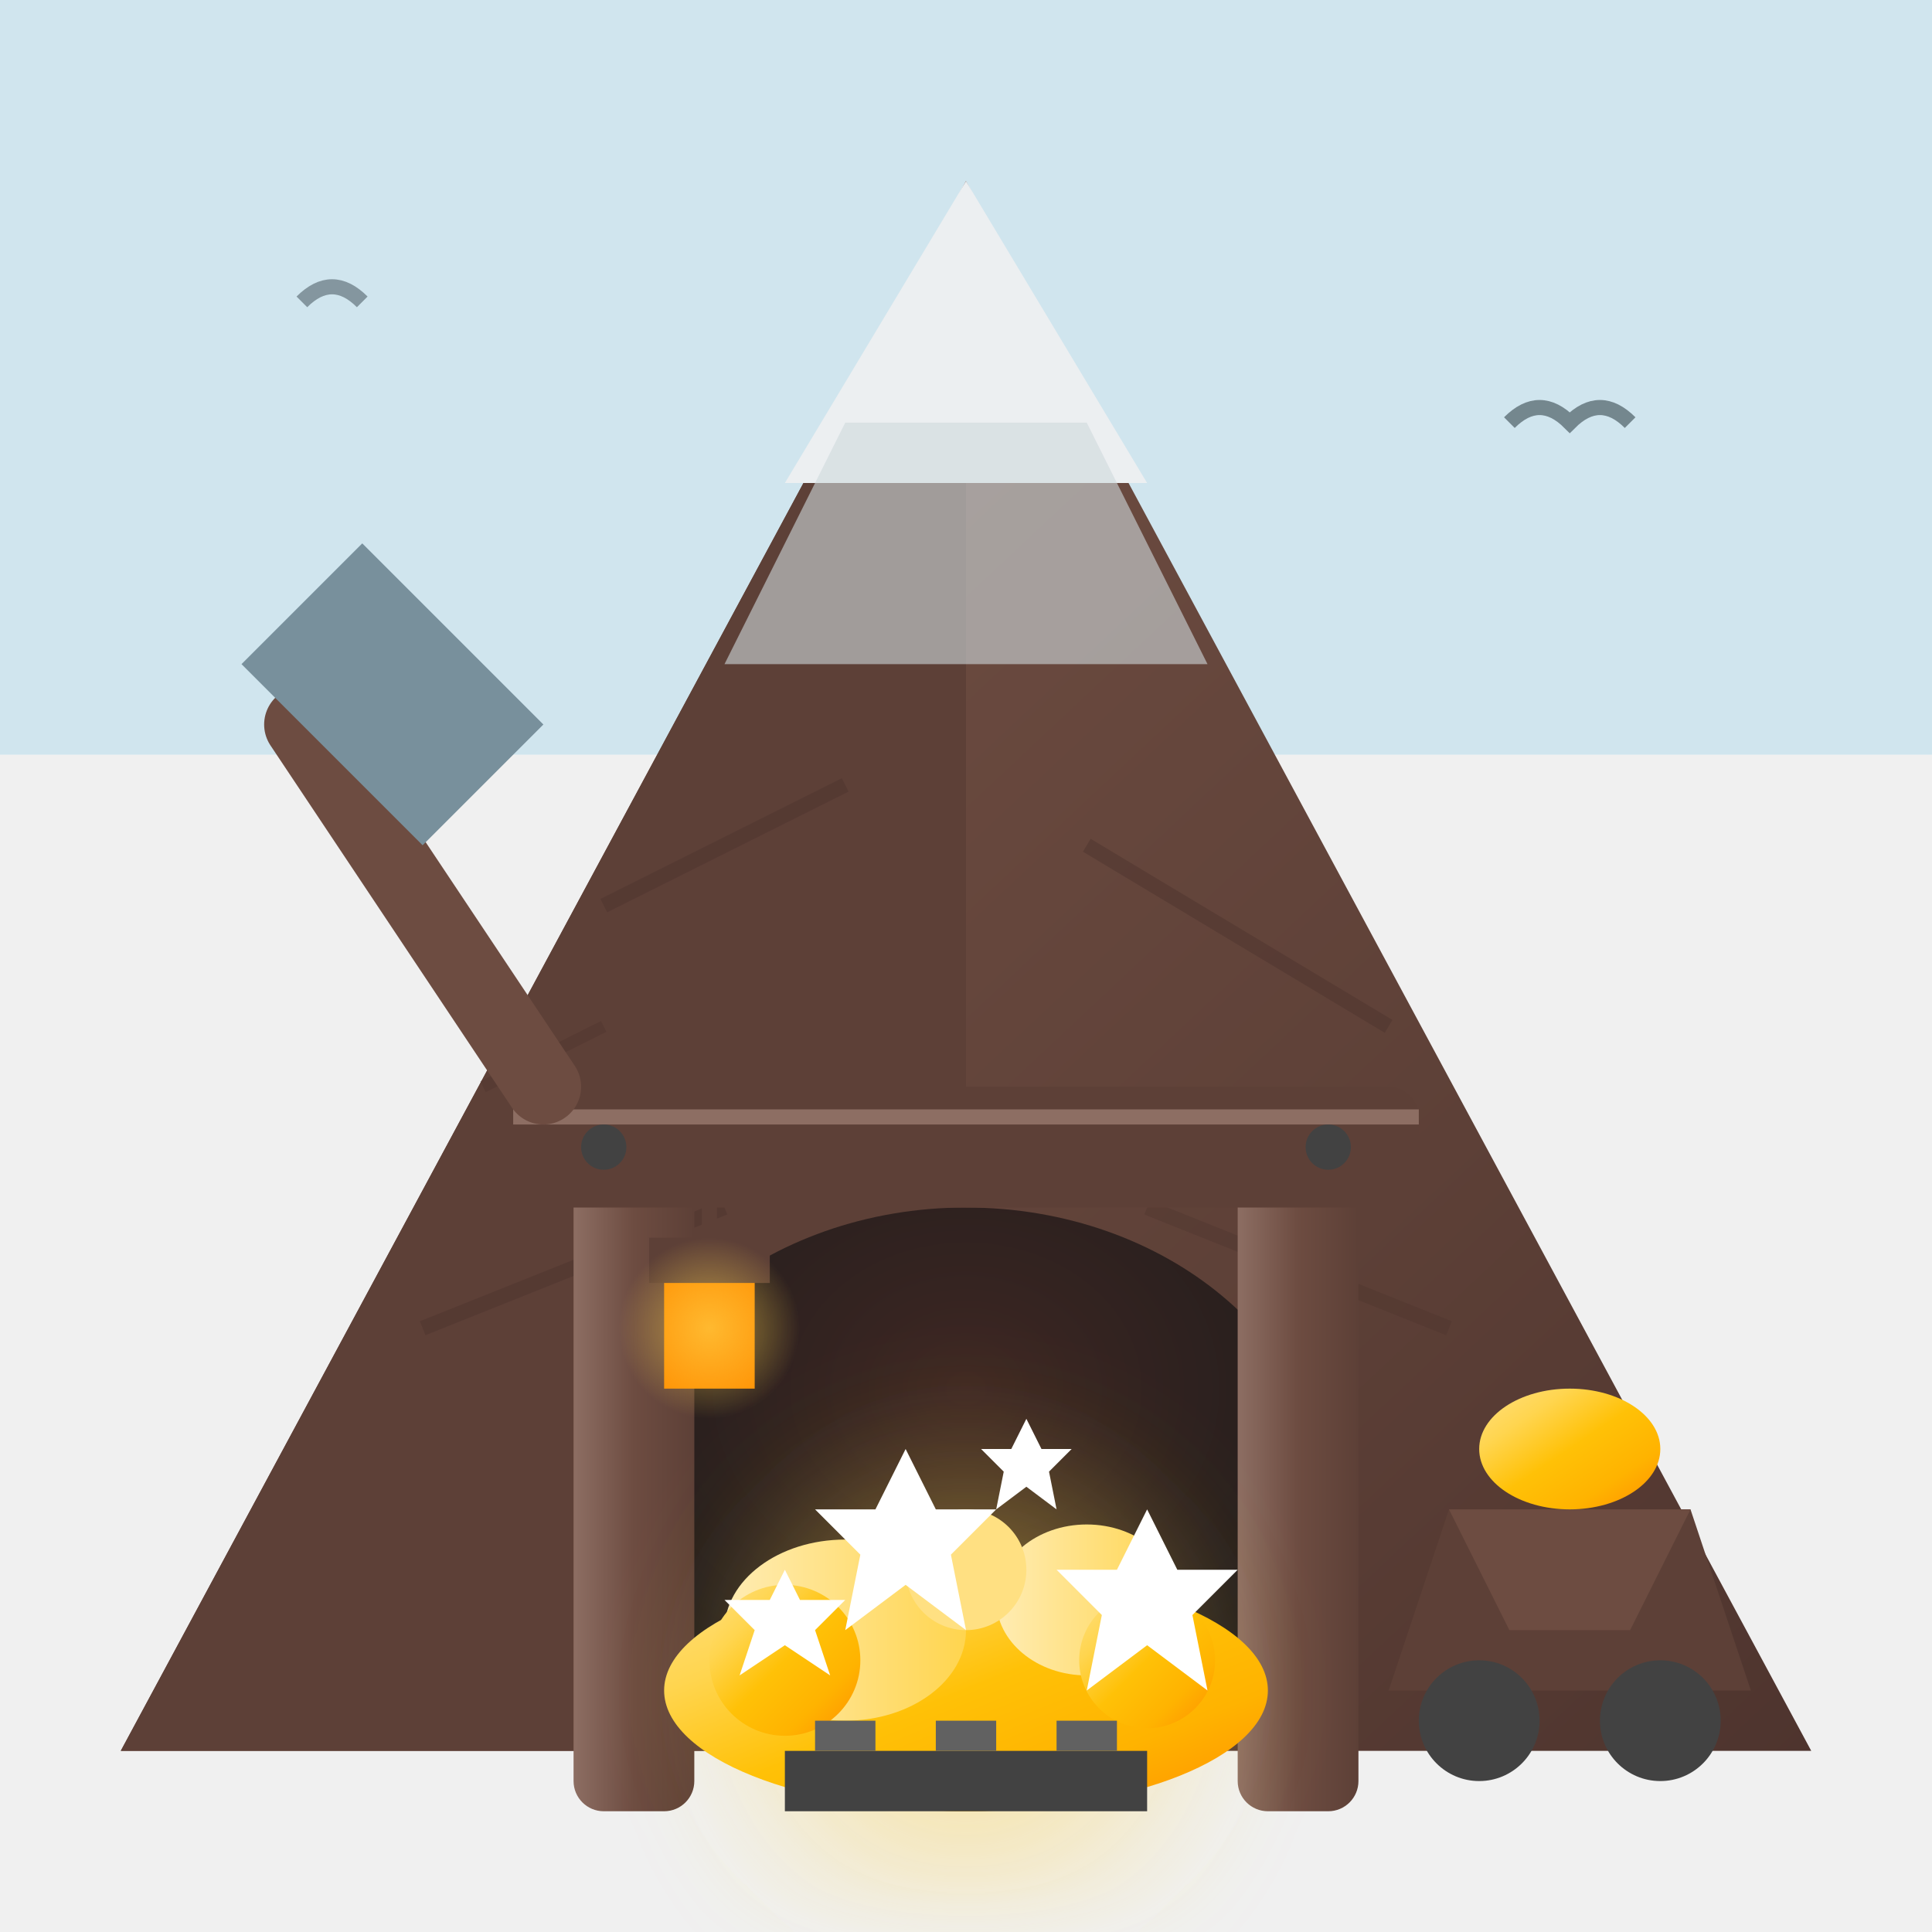
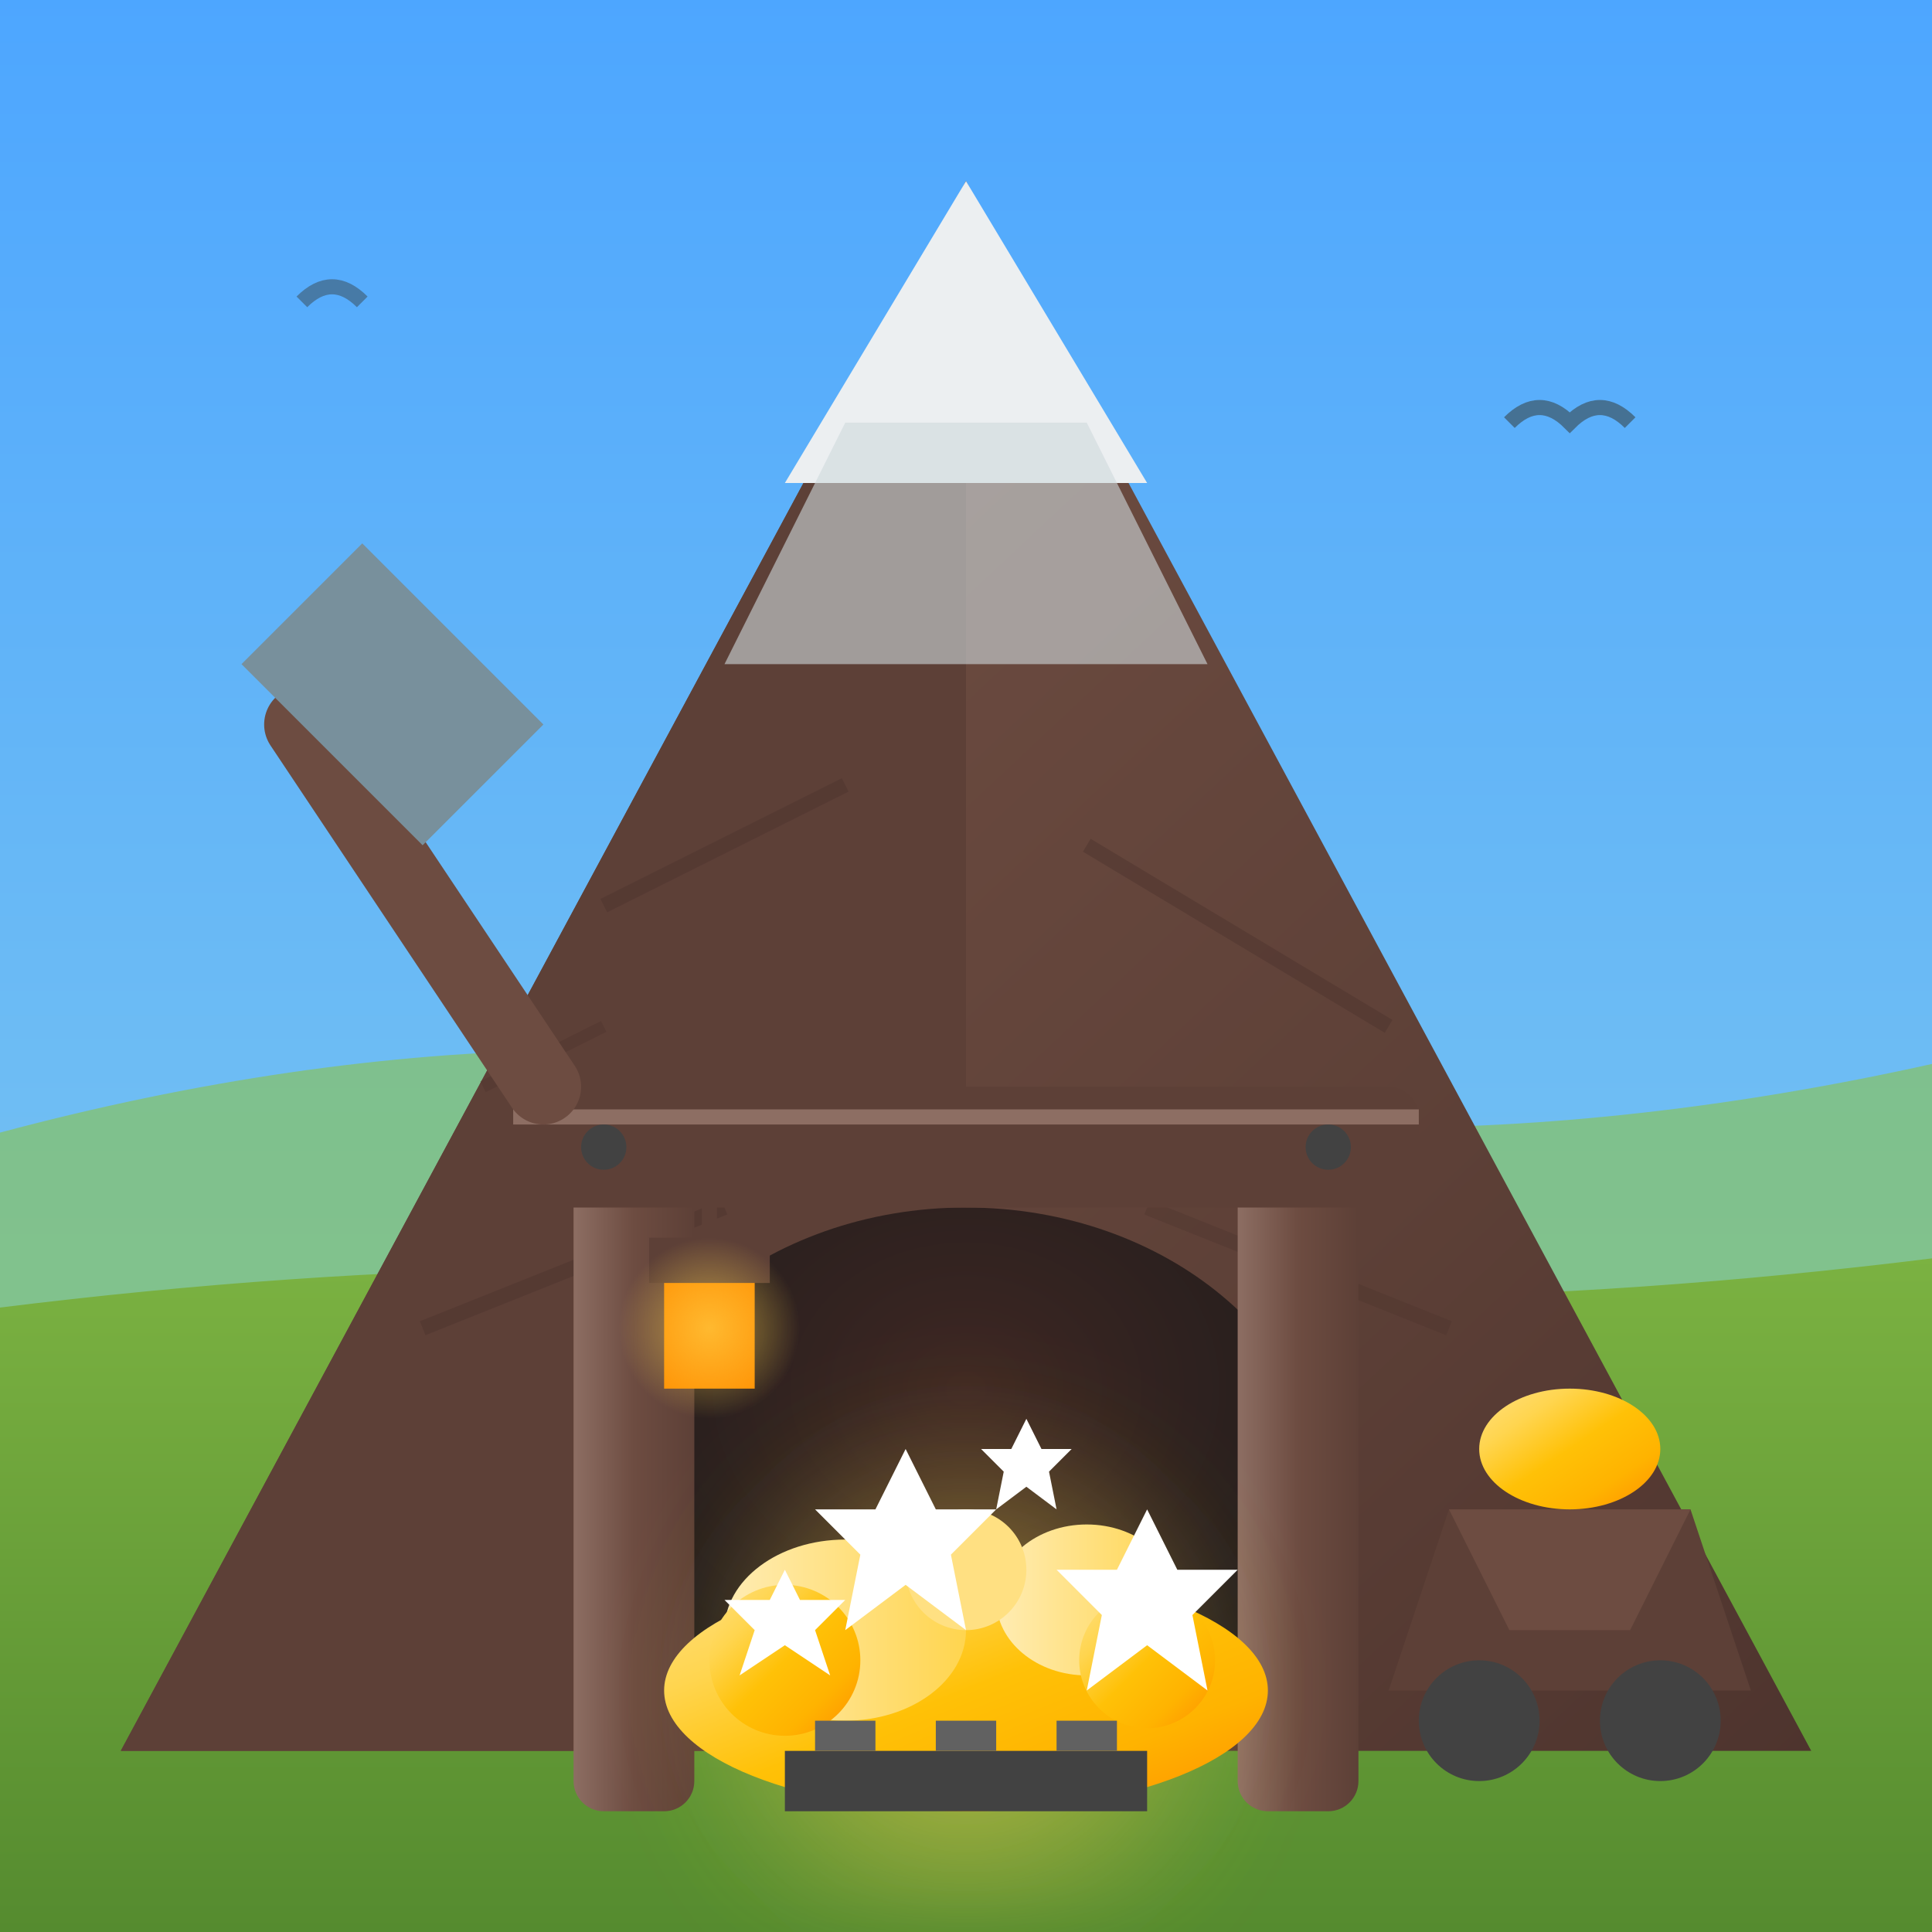
<svg xmlns="http://www.w3.org/2000/svg" viewBox="0 0 128 128" width="128" height="128">
  <defs>
    <linearGradient id="mountainRock" x1="0%" y1="0%" x2="100%" y2="100%">
      <stop offset="0%" style="stop-color:#8D6E63" />
      <stop offset="30%" style="stop-color:#6D4C41" />
      <stop offset="70%" style="stop-color:#5D4037" />
      <stop offset="100%" style="stop-color:#4E342E" />
    </linearGradient>
    <linearGradient id="goldNugget" x1="0%" y1="0%" x2="100%" y2="100%">
      <stop offset="0%" style="stop-color:#FFE082" />
      <stop offset="25%" style="stop-color:#FFD54F" />
      <stop offset="50%" style="stop-color:#FFC107" />
      <stop offset="75%" style="stop-color:#FFB300" />
      <stop offset="100%" style="stop-color:#FF8F00" />
    </linearGradient>
    <linearGradient id="goldShine" x1="0%" y1="0%" x2="100%" y2="0%">
      <stop offset="0%" style="stop-color:#FFECB3" />
      <stop offset="100%" style="stop-color:#FFD54F" />
    </linearGradient>
    <linearGradient id="woodBeam" x1="0%" y1="0%" x2="100%" y2="0%">
      <stop offset="0%" style="stop-color:#8D6E63" />
      <stop offset="50%" style="stop-color:#6D4C41" />
      <stop offset="100%" style="stop-color:#5D4037" />
    </linearGradient>
    <radialGradient id="caveDepth" cx="50%" cy="30%" r="70%">
      <stop offset="0%" style="stop-color:#3E2723" />
      <stop offset="100%" style="stop-color:#1A1A1A" />
    </radialGradient>
    <radialGradient id="goldGlow" cx="50%" cy="50%" r="50%">
      <stop offset="0%" style="stop-color:#FFD54F" stop-opacity="0.6" />
      <stop offset="100%" style="stop-color:#FFD54F" stop-opacity="0" />
    </radialGradient>
    <filter id="glow" x="-50%" y="-50%" width="200%" height="200%">
      <feGaussianBlur in="SourceGraphic" stdDeviation="3" />
    </filter>
+     <linearGradient id="sky" x1="0%" y1="0%" x2="0%" y2="100%">
+       <stop offset="0%" style="stop-color:#4da6ff" />
+       <stop offset="100%" style="stop-color:#87ceeb" />
+     </linearGradient>
+     <linearGradient id="grass" x1="0%" y1="0%" x2="0%" y2="100%">
+       <stop offset="0%" style="stop-color:#7cb342" />
+       <stop offset="100%" style="stop-color:#558b2f" />
+     </linearGradient>
  </defs>
-   <rect x="0" y="0" width="128" height="50" fill="#87CEEB" opacity="0.3" />
+   <rect width="128" height="128" fill="url(#sky)" />
+   <path d="M-10,78 Q30,65 64,72 Q98,79 138,68 L138,88 L-10,88 Z" fill="#8bc34a" opacity="0.6" />
+   <path d="M-10,128 L-10,88 Q30,82 64,85 Q98,88 138,82 L138,128 Z" fill="url(#grass)" />
  <polygon points="64,12 120,116 8,116" fill="url(#mountainRock)" />
  <polygon points="64,12 64,116 8,116" fill="#5D4037" />
  <polygon points="64,12 76,32 52,32" fill="#ECEFF1" />
  <polygon points="56,28 72,28 80,44 48,44" fill="#CFD8DC" opacity="0.6" />
  <line x1="40" y1="60" x2="56" y2="52" stroke="#4E342E" stroke-width="1" opacity="0.5" />
  <line x1="72" y1="56" x2="92" y2="68" stroke="#4E342E" stroke-width="1" opacity="0.5" />
  <line x1="28" y1="88" x2="48" y2="80" stroke="#4E342E" stroke-width="1" opacity="0.5" />
  <line x1="76" y1="80" x2="96" y2="88" stroke="#4E342E" stroke-width="1" opacity="0.4" />
  <line x1="32" y1="72" x2="40" y2="68" stroke="#4E342E" stroke-width="0.8" opacity="0.4" />
  <ellipse cx="64" cy="100" rx="24" ry="20" fill="url(#caveDepth)" />
  <rect x="38" y="76" width="8" height="44" fill="url(#woodBeam)" rx="2" />
  <rect x="82" y="76" width="8" height="44" fill="url(#woodBeam)" rx="2" />
  <rect x="34" y="72" width="60" height="8" fill="#5D4037" rx="2" />
  <line x1="34" y1="74" x2="94" y2="74" stroke="#8D6E63" stroke-width="1" />
  <circle cx="40" cy="76" r="1.5" fill="#424242" />
  <circle cx="88" cy="76" r="1.5" fill="#424242" />
  <circle cx="64" cy="112" r="20" fill="url(#goldGlow)" filter="url(#glow)">
    <animate attributeName="r" values="20;24;20" dur="2s" repeatCount="indefinite" />
  </circle>
  <ellipse cx="64" cy="112" rx="20" ry="8" fill="url(#goldNugget)">
    <animate attributeName="opacity" values="1;0.85;1" dur="1.5s" repeatCount="indefinite" />
  </ellipse>
  <ellipse cx="56" cy="108" rx="8" ry="6" fill="url(#goldShine)">
    <animate attributeName="opacity" values="0.9;1;0.9" dur="1.2s" repeatCount="indefinite" />
  </ellipse>
  <ellipse cx="72" cy="106" rx="6" ry="5" fill="url(#goldShine)">
    <animate attributeName="opacity" values="0.8;1;0.8" dur="1.8s" repeatCount="indefinite" />
  </ellipse>
  <circle cx="64" cy="104" r="4" fill="#FFE082">
    <animate attributeName="opacity" values="0.7;1;0.7" dur="1.3s" repeatCount="indefinite" />
  </circle>
  <circle cx="52" cy="110" r="5" fill="url(#goldNugget)">
    <animate attributeName="opacity" values="0.85;1;0.85" dur="1.4s" repeatCount="indefinite" begin="0.2s" />
  </circle>
  <circle cx="76" cy="110" r="4.5" fill="url(#goldNugget)">
    <animate attributeName="opacity" values="0.9;1;0.9" dur="1.6s" repeatCount="indefinite" begin="0.4s" />
  </circle>
  <rect x="52" y="116" width="24" height="4" fill="#424242" />
  <rect x="54" y="114" width="4" height="2" fill="#616161" />
  <rect x="62" y="114" width="4" height="2" fill="#616161" />
  <rect x="70" y="114" width="4" height="2" fill="#616161" />
  <g>
    <animateTransform attributeName="transform" type="translate" values="0,0;2,0;0,0" dur="0.5s" repeatCount="indefinite" />
    <polygon points="96,100 112,100 116,112 92,112" fill="#5D4037" />
    <polygon points="96,100 112,100 108,108 100,108" fill="#6D4C41" />
    <circle cx="98" cy="114" r="4" fill="#424242" />
    <circle cx="110" cy="114" r="4" fill="#424242" />
    <ellipse cx="104" cy="96" rx="6" ry="4" fill="url(#goldNugget)" />
  </g>
  <line x1="20" y1="48" x2="36" y2="72" stroke="#6D4C41" stroke-width="5" stroke-linecap="round" />
  <polygon points="16,44 24,36 36,48 28,56" fill="#78909C" />
  <polygon points="16,44 24,36 20,40" fill="#90A4AE" />
  <rect x="44" y="84" width="6" height="8" fill="#FF8F00" />
  <rect x="43" y="82" width="8" height="3" fill="#5D4037" />
  <line x1="47" y1="82" x2="47" y2="78" stroke="#5D4037" stroke-width="1" />
  <circle cx="47" cy="88" r="6" fill="url(#goldGlow)">
    <animate attributeName="opacity" values="0.6;1;0.6" dur="1s" repeatCount="indefinite" />
  </circle>
  <g fill="#FFFFFF">
    <polygon points="60,96 62,100 66,100 63,103 64,108 60,105 56,108 57,103 54,100 58,100">
      <animate attributeName="opacity" values="0;1;0" dur="2s" repeatCount="indefinite" />
    </polygon>
    <polygon points="76,100 78,104 82,104 79,107 80,112 76,109 72,112 73,107 70,104 74,104">
      <animate attributeName="opacity" values="0;1;0" dur="2.5s" repeatCount="indefinite" begin="0.5s" />
    </polygon>
    <polygon points="52,104 53,106 56,106 54,108 55,111 52,109 49,111 50,108 48,106 51,106">
      <animate attributeName="opacity" values="0;1;0" dur="1.8s" repeatCount="indefinite" begin="1s" />
    </polygon>
    <polygon points="68,94 69,96 71,96 69.5,97.5 70,100 68,98.5 66,100 66.5,97.5 65,96 67,96">
      <animate attributeName="opacity" values="0;1;0" dur="2.2s" repeatCount="indefinite" begin="0.8s" />
    </polygon>
  </g>
  <path d="M100,28 Q102,26 104,28 Q106,26 108,28" stroke="#37474F" stroke-width="1" fill="none" opacity="0.6" />
  <path d="M20,20 Q22,18 24,20" stroke="#37474F" stroke-width="1" fill="none" opacity="0.5" />
</svg>
